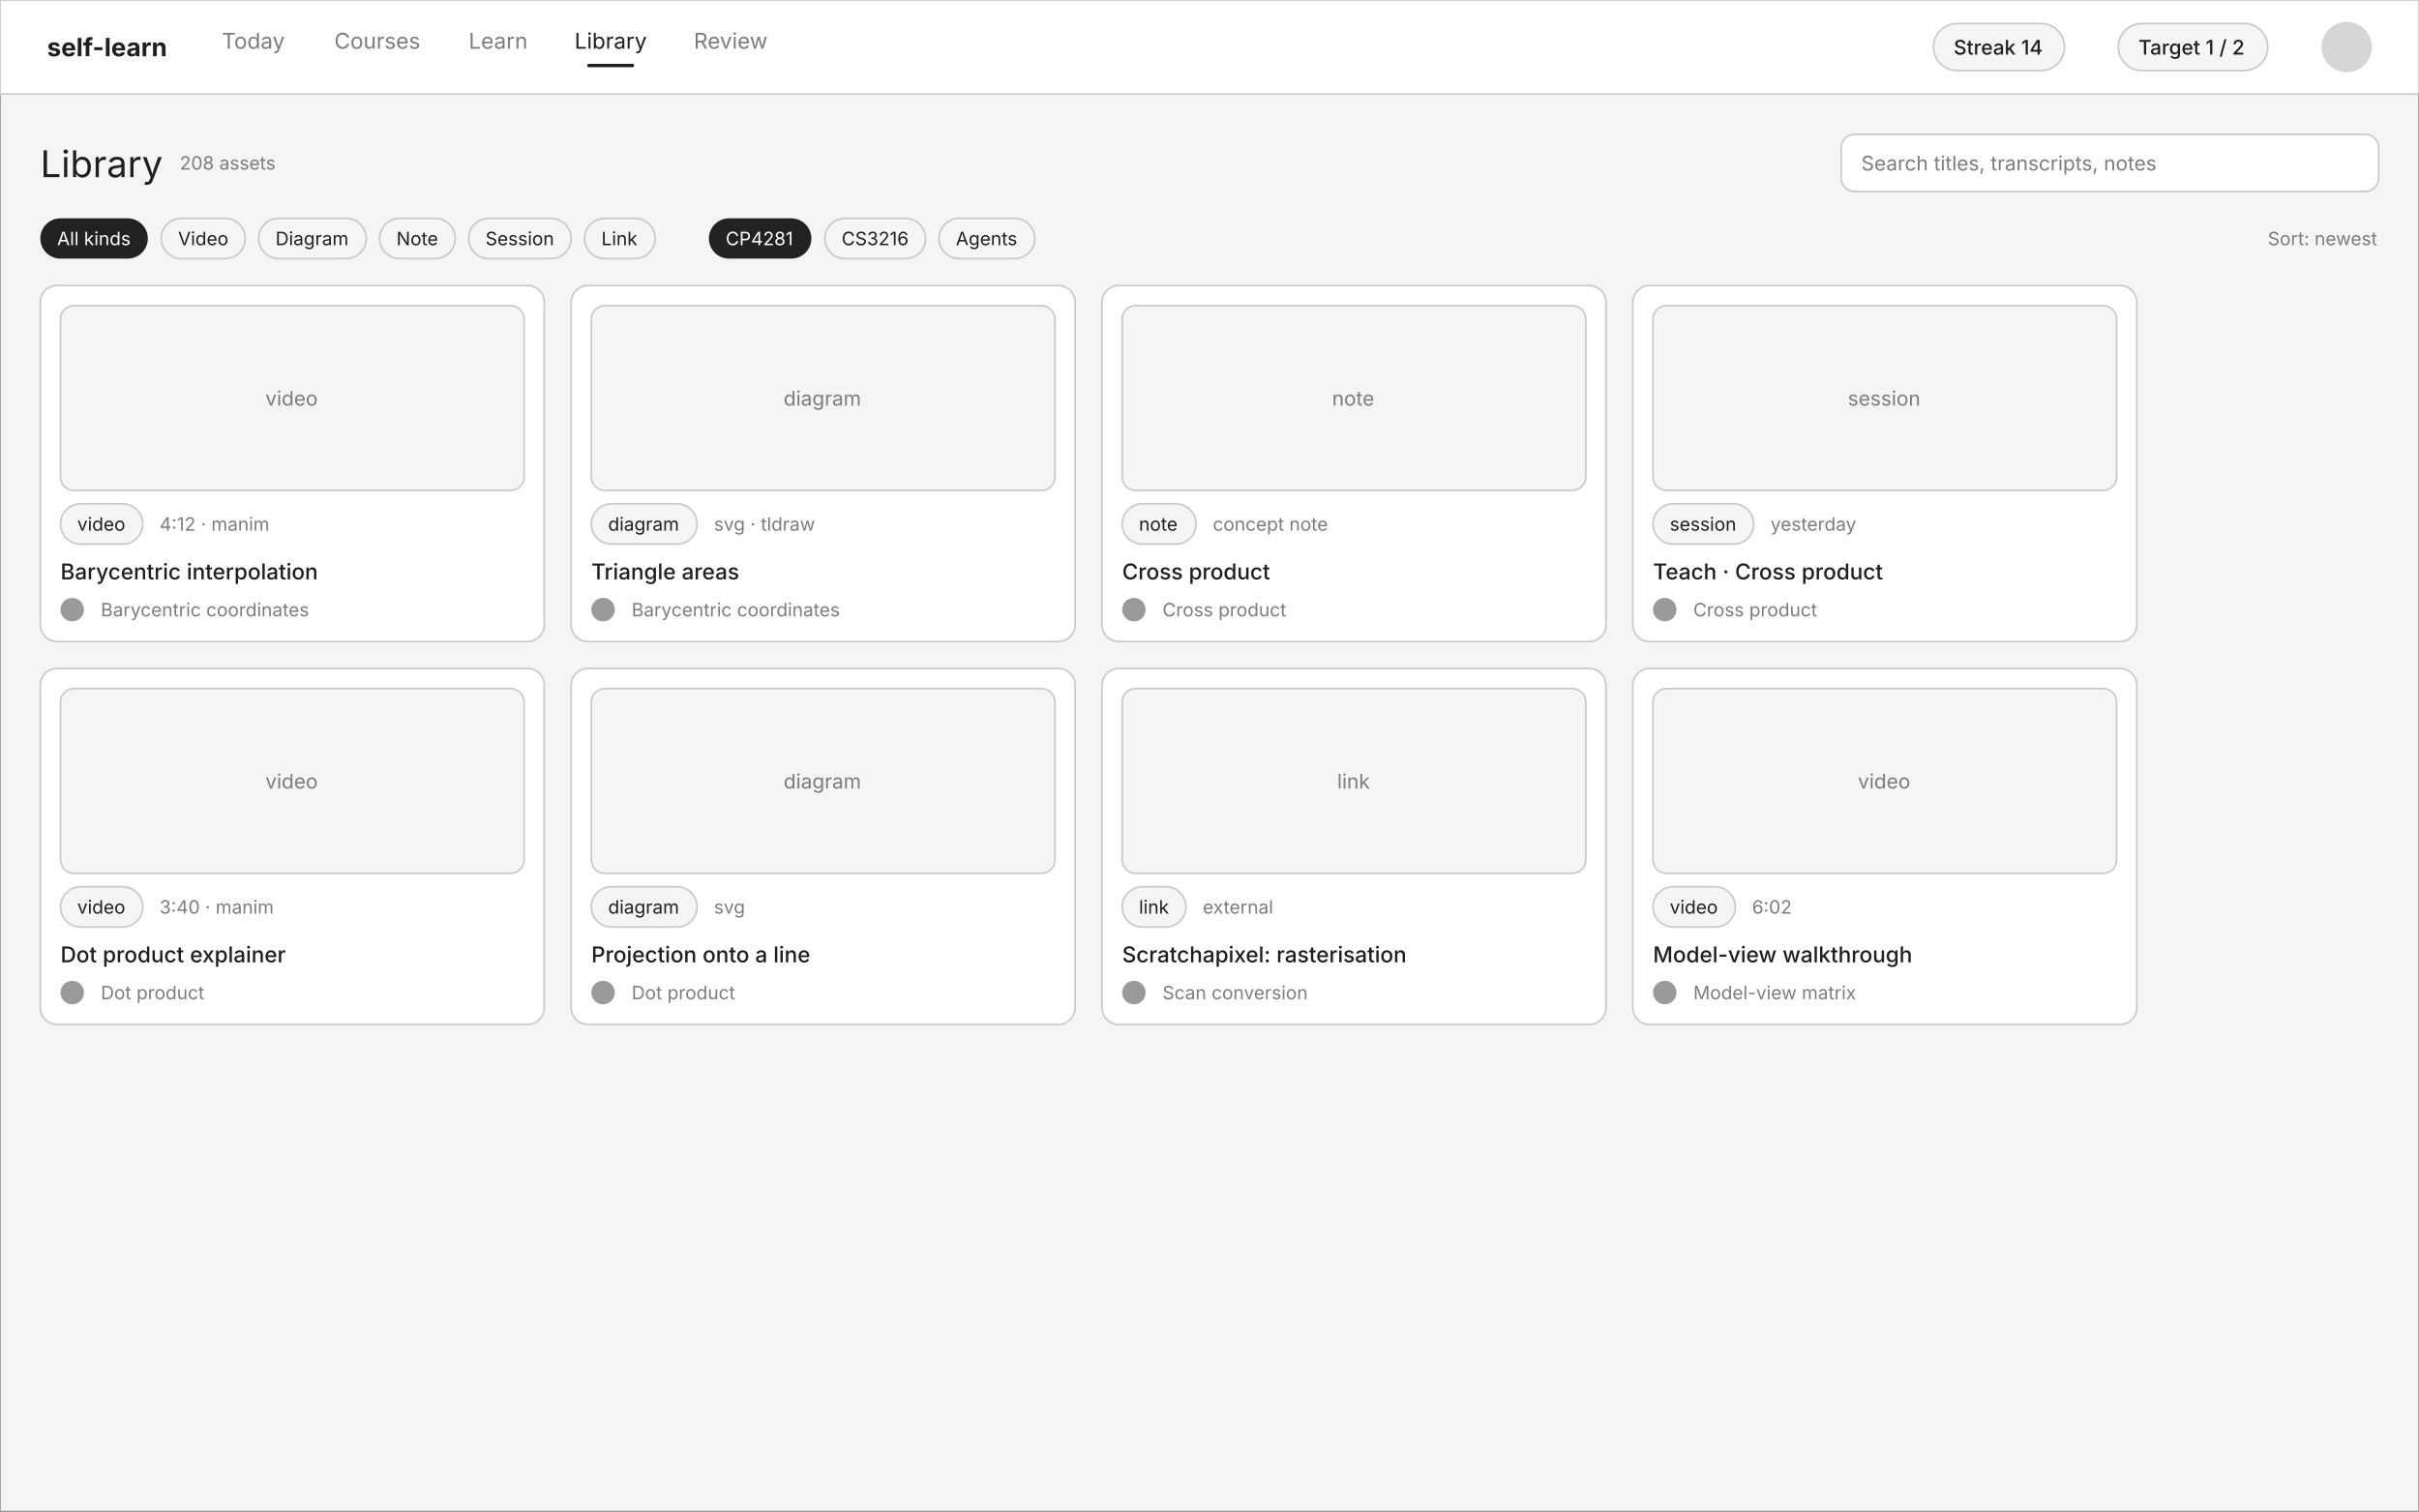
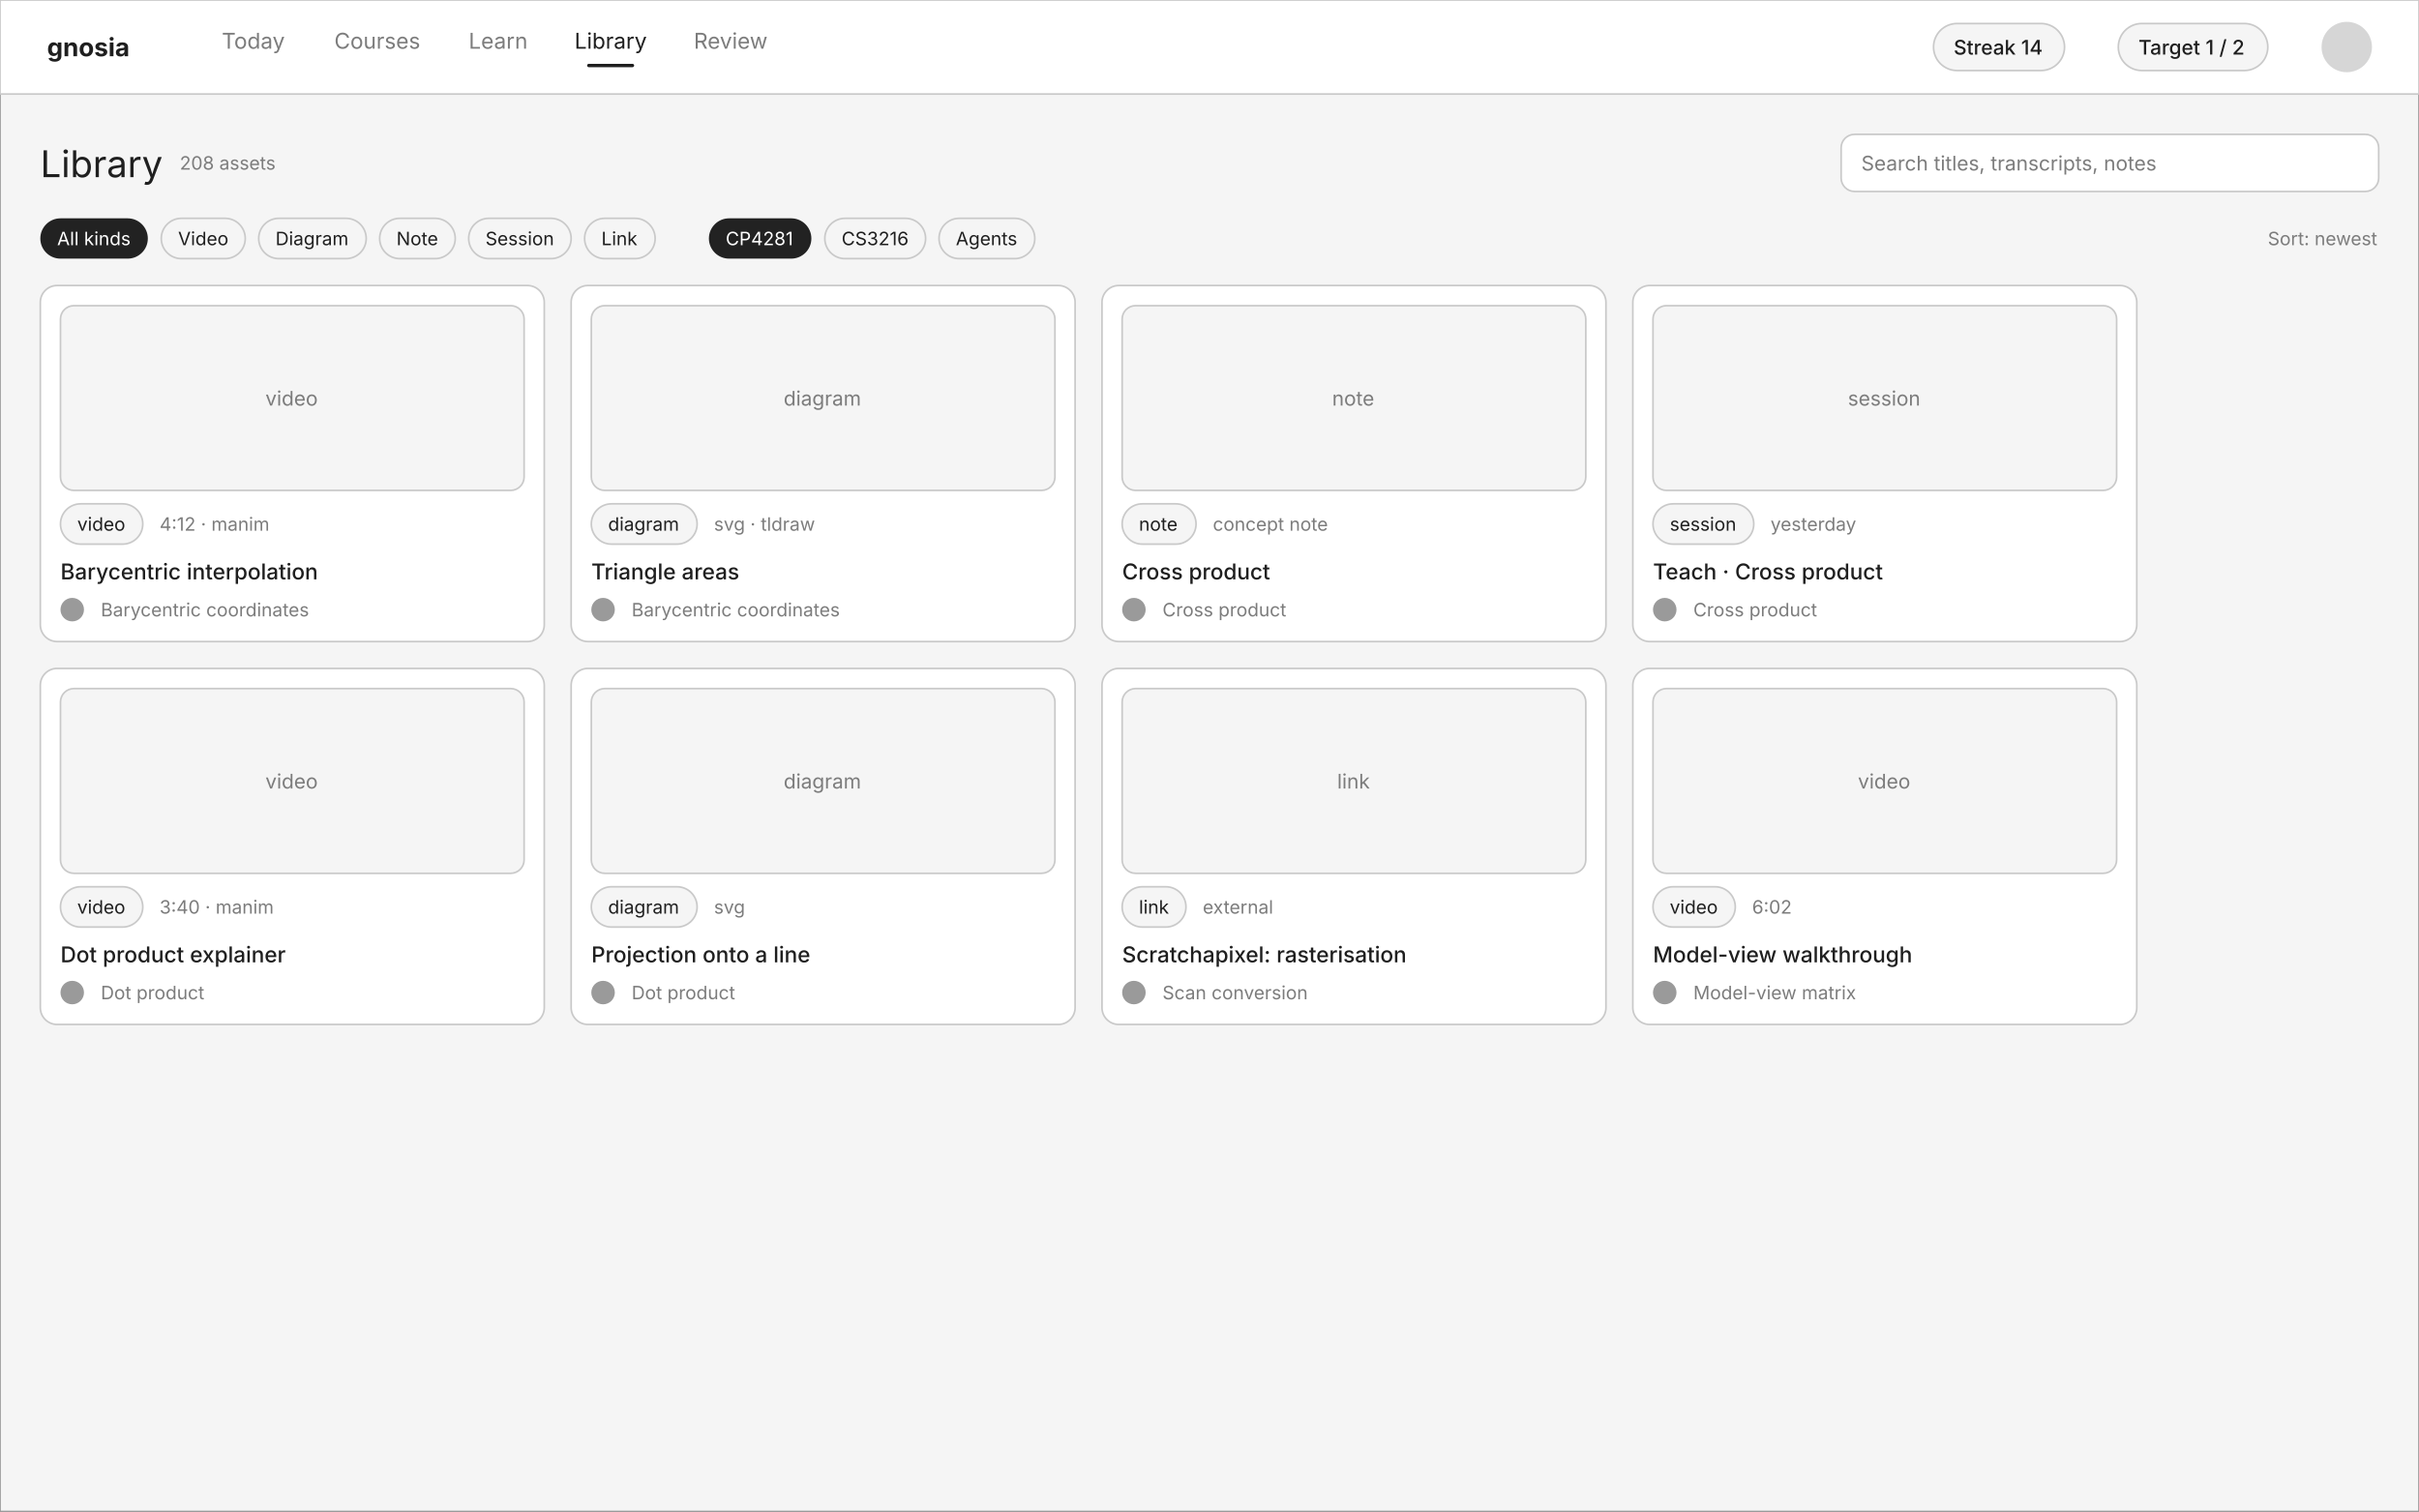
<svg xmlns="http://www.w3.org/2000/svg" width="1440" height="900" viewBox="0 0 1440 900">
  <defs>
    <clipPath id="clip0">
      <rect width="1440" height="900" />
    </clipPath>
  </defs>
  <g>
    <rect width="1440" height="900" fill="#F5F5F5" stroke="#9A9A9A" stroke-width="1" />
    <g clip-path="url(#clip0)">
      <g>
        <rect width="1440" height="56" fill="#FFFFFF" stroke="#C9C9C9" stroke-width="1" />
        <g transform="translate(28, 18.5)">
-           <text x="0" y="15" font-family="Inter" font-size="15" font-weight="700" fill="#1F1F1F">self-learn</text>
+           <text x="0" y="15" font-family="Inter" font-size="15" font-weight="700" fill="#1F1F1F">gnosia</text>
        </g>
        <g transform="translate(132, 16)">
          <g>
            <g>
              <text x="0" y="13" font-family="Inter" font-size="13" fill="#7C7C7C">Today</text>
            </g>
            <g transform="translate(5.5, 22)">
              <rect width="28" height="2" rx="1" ry="1" fill="#FFFFFF" />
            </g>
          </g>
          <g transform="translate(67, 0)">
            <g>
              <text x="0" y="13" font-family="Inter" font-size="13" fill="#7C7C7C">Courses</text>
            </g>
            <g transform="translate(12, 22)">
              <rect width="28" height="2" rx="1" ry="1" fill="#FFFFFF" />
            </g>
          </g>
          <g transform="translate(147, 0)">
            <g>
              <text x="0" y="13" font-family="Inter" font-size="13" fill="#7C7C7C">Learn</text>
            </g>
            <g transform="translate(3.5, 22)">
              <rect width="28" height="2" rx="1" ry="1" fill="#FFFFFF" />
            </g>
          </g>
          <g transform="translate(210, 0)">
            <g>
              <text x="0" y="13" font-family="Inter" font-size="13" fill="#1F1F1F">Library</text>
            </g>
            <g transform="translate(7.5, 22)">
              <rect width="28" height="2" rx="1" ry="1" fill="#1F1F1F" />
            </g>
          </g>
          <g transform="translate(281, 0)">
            <g>
              <text x="0" y="13" font-family="Inter" font-size="13" fill="#7C7C7C">Review</text>
            </g>
            <g transform="translate(8.5, 22)">
              <rect width="28" height="2" rx="1" ry="1" fill="#FFFFFF" />
            </g>
          </g>
        </g>
        <g transform="translate(490, 28)" />
        <g transform="translate(1151, 14)">
          <rect width="78" height="28" rx="14" ry="14" fill="#F5F5F5" stroke="#C9C9C9" stroke-width="1" />
          <g transform="translate(12, 6.5)">
            <text x="0" y="12" font-family="Inter" font-size="12" font-weight="500" fill="#1F1F1F">Streak 14</text>
          </g>
        </g>
        <g transform="translate(1261, 14)">
          <rect width="89" height="28" rx="14" ry="14" fill="#F5F5F5" stroke="#C9C9C9" stroke-width="1" />
          <g transform="translate(12, 6.5)">
            <text x="0" y="12" font-family="Inter" font-size="12" font-weight="500" fill="#1F1F1F">Target 1 / 2</text>
          </g>
        </g>
        <g transform="translate(1382, 13)">
          <ellipse cx="15" cy="15" rx="15" ry="15" fill="#D6D6D6" />
        </g>
      </g>
      <g transform="translate(0, 56)">
        <g transform="translate(24, 24)">
          <g transform="translate(0, 3.5)">
            <text x="0" y="22" font-family="Inter" font-size="22" fill="#1F1F1F">Library</text>
          </g>
          <g transform="translate(83, 10)">
            <text x="0" y="11" font-family="Inter" font-size="11" fill="#7C7C7C">208 assets</text>
          </g>
          <g transform="translate(151, 17)" />
          <g transform="translate(1072, 0)">
            <rect width="320" height="34" rx="8" ry="8" fill="#FFFFFF" stroke="#C9C9C9" stroke-width="1" />
            <g transform="translate(12, 9.5)">
              <text x="0" y="12" font-family="Inter" font-size="12" fill="#7C7C7C">Search titles, transcripts, notes</text>
            </g>
          </g>
        </g>
        <g transform="translate(24, 74)">
          <g>
            <rect width="64" height="24" rx="12" ry="12" fill="#222222" />
            <g transform="translate(10, 5)">
              <text x="0" y="11" font-family="Inter" font-size="11" fill="#FFFFFF">All kinds</text>
            </g>
          </g>
          <g transform="translate(72, 0)">
            <rect width="50" height="24" rx="12" ry="12" fill="#F5F5F5" stroke="#C9C9C9" stroke-width="1" />
            <g transform="translate(10, 5)">
              <text x="0" y="11" font-family="Inter" font-size="11" fill="#1F1F1F">Video</text>
            </g>
          </g>
          <g transform="translate(130, 0)">
            <rect width="64" height="24" rx="12" ry="12" fill="#F5F5F5" stroke="#C9C9C9" stroke-width="1" />
            <g transform="translate(10, 5)">
              <text x="0" y="11" font-family="Inter" font-size="11" fill="#1F1F1F">Diagram</text>
            </g>
          </g>
          <g transform="translate(202, 0)">
            <rect width="45" height="24" rx="12" ry="12" fill="#F5F5F5" stroke="#C9C9C9" stroke-width="1" />
            <g transform="translate(10, 5)">
              <text x="0" y="11" font-family="Inter" font-size="11" fill="#1F1F1F">Note</text>
            </g>
          </g>
          <g transform="translate(255, 0)">
            <rect width="61" height="24" rx="12" ry="12" fill="#F5F5F5" stroke="#C9C9C9" stroke-width="1" />
            <g transform="translate(10, 5)">
              <text x="0" y="11" font-family="Inter" font-size="11" fill="#1F1F1F">Session</text>
            </g>
          </g>
          <g transform="translate(324, 0)">
            <rect width="42" height="24" rx="12" ry="12" fill="#F5F5F5" stroke="#C9C9C9" stroke-width="1" />
            <g transform="translate(10, 5)">
              <text x="0" y="11" font-family="Inter" font-size="11" fill="#1F1F1F">Link</text>
            </g>
          </g>
          <g transform="translate(374, 12)" />
          <g transform="translate(398, 0)">
            <rect width="61" height="24" rx="12" ry="12" fill="#222222" />
            <g transform="translate(10, 5)">
              <text x="0" y="11" font-family="Inter" font-size="11" fill="#FFFFFF">CP4281</text>
            </g>
          </g>
          <g transform="translate(467, 0)">
            <rect width="60" height="24" rx="12" ry="12" fill="#F5F5F5" stroke="#C9C9C9" stroke-width="1" />
            <g transform="translate(10, 5)">
              <text x="0" y="11" font-family="Inter" font-size="11" fill="#1F1F1F">CS3216</text>
            </g>
          </g>
          <g transform="translate(535, 0)">
            <rect width="57" height="24" rx="12" ry="12" fill="#F5F5F5" stroke="#C9C9C9" stroke-width="1" />
            <g transform="translate(10, 5)">
              <text x="0" y="11" font-family="Inter" font-size="11" fill="#1F1F1F">Agents</text>
            </g>
          </g>
          <g transform="translate(600, 12)" />
          <g transform="translate(1326, 5)">
            <text x="0" y="11" font-family="Inter" font-size="11" fill="#7C7C7C">Sort: newest</text>
          </g>
        </g>
        <g transform="translate(24, 114)">
          <g>
            <g>
              <rect width="300" height="212" rx="10" ry="10" fill="#FFFFFF" stroke="#C9C9C9" stroke-width="1" />
              <g transform="translate(12, 12)">
                <rect width="276" height="110" rx="8" ry="8" fill="#F5F5F5" stroke="#C9C9C9" stroke-width="1" />
                <g transform="translate(122, 47.5)">
                  <text x="0" y="12" font-family="Inter" font-size="12" fill="#7C7C7C">video</text>
                </g>
              </g>
              <g transform="translate(12, 130)">
                <g>
                  <rect width="49" height="24" rx="12" ry="12" fill="#F5F5F5" stroke="#C9C9C9" stroke-width="1" />
                  <g transform="translate(10, 5)">
                    <text x="0" y="11" font-family="Inter" font-size="11" fill="#1F1F1F">video</text>
                  </g>
                </g>
                <g transform="translate(59, 5)">
                  <text x="0" y="11" font-family="Inter" font-size="11" fill="#7C7C7C">4:12 · manim</text>
                </g>
              </g>
              <g transform="translate(12, 162)">
                <text x="0" y="13" font-family="Inter" font-size="13" font-weight="500" fill="#1F1F1F">Barycentric interpolation</text>
              </g>
              <g transform="translate(12, 186)">
                <ellipse cx="7" cy="7" rx="7" ry="7" fill="#9A9A9A" />
                <g transform="translate(24, 0)">
                  <text x="0" y="11" font-family="Inter" font-size="11" fill="#7C7C7C">Barycentric coordinates</text>
                </g>
              </g>
            </g>
            <g transform="translate(316, 0)">
              <rect width="300" height="212" rx="10" ry="10" fill="#FFFFFF" stroke="#C9C9C9" stroke-width="1" />
              <g transform="translate(12, 12)">
                <rect width="276" height="110" rx="8" ry="8" fill="#F5F5F5" stroke="#C9C9C9" stroke-width="1" />
                <g transform="translate(114.5, 47.5)">
                  <text x="0" y="12" font-family="Inter" font-size="12" fill="#7C7C7C">diagram</text>
                </g>
              </g>
              <g transform="translate(12, 130)">
                <g>
                  <rect width="63" height="24" rx="12" ry="12" fill="#F5F5F5" stroke="#C9C9C9" stroke-width="1" />
                  <g transform="translate(10, 5)">
                    <text x="0" y="11" font-family="Inter" font-size="11" fill="#1F1F1F">diagram</text>
                  </g>
                </g>
                <g transform="translate(73, 5)">
                  <text x="0" y="11" font-family="Inter" font-size="11" fill="#7C7C7C">svg · tldraw</text>
                </g>
              </g>
              <g transform="translate(12, 162)">
                <text x="0" y="13" font-family="Inter" font-size="13" font-weight="500" fill="#1F1F1F">Triangle areas</text>
              </g>
              <g transform="translate(12, 186)">
                <ellipse cx="7" cy="7" rx="7" ry="7" fill="#9A9A9A" />
                <g transform="translate(24, 0)">
                  <text x="0" y="11" font-family="Inter" font-size="11" fill="#7C7C7C">Barycentric coordinates</text>
                </g>
              </g>
            </g>
            <g transform="translate(632, 0)">
              <rect width="300" height="212" rx="10" ry="10" fill="#FFFFFF" stroke="#C9C9C9" stroke-width="1" />
              <g transform="translate(12, 12)">
                <rect width="276" height="110" rx="8" ry="8" fill="#F5F5F5" stroke="#C9C9C9" stroke-width="1" />
                <g transform="translate(125, 47.5)">
                  <text x="0" y="12" font-family="Inter" font-size="12" fill="#7C7C7C">note</text>
                </g>
              </g>
              <g transform="translate(12, 130)">
                <g>
                  <rect width="44" height="24" rx="12" ry="12" fill="#F5F5F5" stroke="#C9C9C9" stroke-width="1" />
                  <g transform="translate(10, 5)">
                    <text x="0" y="11" font-family="Inter" font-size="11" fill="#1F1F1F">note</text>
                  </g>
                </g>
                <g transform="translate(54, 5)">
                  <text x="0" y="11" font-family="Inter" font-size="11" fill="#7C7C7C">concept note</text>
                </g>
              </g>
              <g transform="translate(12, 162)">
                <text x="0" y="13" font-family="Inter" font-size="13" font-weight="500" fill="#1F1F1F">Cross product</text>
              </g>
              <g transform="translate(12, 186)">
                <ellipse cx="7" cy="7" rx="7" ry="7" fill="#9A9A9A" />
                <g transform="translate(24, 0)">
                  <text x="0" y="11" font-family="Inter" font-size="11" fill="#7C7C7C">Cross product</text>
                </g>
              </g>
            </g>
            <g transform="translate(948, 0)">
              <rect width="300" height="212" rx="10" ry="10" fill="#FFFFFF" stroke="#C9C9C9" stroke-width="1" />
              <g transform="translate(12, 12)">
                <rect width="276" height="110" rx="8" ry="8" fill="#F5F5F5" stroke="#C9C9C9" stroke-width="1" />
                <g transform="translate(116, 47.5)">
                  <text x="0" y="12" font-family="Inter" font-size="12" fill="#7C7C7C">session</text>
                </g>
              </g>
              <g transform="translate(12, 130)">
                <g>
                  <rect width="60" height="24" rx="12" ry="12" fill="#F5F5F5" stroke="#C9C9C9" stroke-width="1" />
                  <g transform="translate(10, 5)">
                    <text x="0" y="11" font-family="Inter" font-size="11" fill="#1F1F1F">session</text>
                  </g>
                </g>
                <g transform="translate(70, 5)">
                  <text x="0" y="11" font-family="Inter" font-size="11" fill="#7C7C7C">yesterday</text>
                </g>
              </g>
              <g transform="translate(12, 162)">
                <text x="0" y="13" font-family="Inter" font-size="13" font-weight="500" fill="#1F1F1F">Teach · Cross product</text>
              </g>
              <g transform="translate(12, 186)">
                <ellipse cx="7" cy="7" rx="7" ry="7" fill="#9A9A9A" />
                <g transform="translate(24, 0)">
                  <text x="0" y="11" font-family="Inter" font-size="11" fill="#7C7C7C">Cross product</text>
                </g>
              </g>
            </g>
          </g>
          <g transform="translate(0, 228)">
            <g>
              <rect width="300" height="212" rx="10" ry="10" fill="#FFFFFF" stroke="#C9C9C9" stroke-width="1" />
              <g transform="translate(12, 12)">
                <rect width="276" height="110" rx="8" ry="8" fill="#F5F5F5" stroke="#C9C9C9" stroke-width="1" />
                <g transform="translate(122, 47.5)">
                  <text x="0" y="12" font-family="Inter" font-size="12" fill="#7C7C7C">video</text>
                </g>
              </g>
              <g transform="translate(12, 130)">
                <g>
                  <rect width="49" height="24" rx="12" ry="12" fill="#F5F5F5" stroke="#C9C9C9" stroke-width="1" />
                  <g transform="translate(10, 5)">
                    <text x="0" y="11" font-family="Inter" font-size="11" fill="#1F1F1F">video</text>
                  </g>
                </g>
                <g transform="translate(59, 5)">
                  <text x="0" y="11" font-family="Inter" font-size="11" fill="#7C7C7C">3:40 · manim</text>
                </g>
              </g>
              <g transform="translate(12, 162)">
                <text x="0" y="13" font-family="Inter" font-size="13" font-weight="500" fill="#1F1F1F">Dot product explainer</text>
              </g>
              <g transform="translate(12, 186)">
                <ellipse cx="7" cy="7" rx="7" ry="7" fill="#9A9A9A" />
                <g transform="translate(24, 0)">
                  <text x="0" y="11" font-family="Inter" font-size="11" fill="#7C7C7C">Dot product</text>
                </g>
              </g>
            </g>
            <g transform="translate(316, 0)">
              <rect width="300" height="212" rx="10" ry="10" fill="#FFFFFF" stroke="#C9C9C9" stroke-width="1" />
              <g transform="translate(12, 12)">
                <rect width="276" height="110" rx="8" ry="8" fill="#F5F5F5" stroke="#C9C9C9" stroke-width="1" />
                <g transform="translate(114.5, 47.5)">
                  <text x="0" y="12" font-family="Inter" font-size="12" fill="#7C7C7C">diagram</text>
                </g>
              </g>
              <g transform="translate(12, 130)">
                <g>
                  <rect width="63" height="24" rx="12" ry="12" fill="#F5F5F5" stroke="#C9C9C9" stroke-width="1" />
                  <g transform="translate(10, 5)">
                    <text x="0" y="11" font-family="Inter" font-size="11" fill="#1F1F1F">diagram</text>
                  </g>
                </g>
                <g transform="translate(73, 5)">
                  <text x="0" y="11" font-family="Inter" font-size="11" fill="#7C7C7C">svg</text>
                </g>
              </g>
              <g transform="translate(12, 162)">
                <text x="0" y="13" font-family="Inter" font-size="13" font-weight="500" fill="#1F1F1F">Projection onto a line</text>
              </g>
              <g transform="translate(12, 186)">
                <ellipse cx="7" cy="7" rx="7" ry="7" fill="#9A9A9A" />
                <g transform="translate(24, 0)">
                  <text x="0" y="11" font-family="Inter" font-size="11" fill="#7C7C7C">Dot product</text>
                </g>
              </g>
            </g>
            <g transform="translate(632, 0)">
              <rect width="300" height="212" rx="10" ry="10" fill="#FFFFFF" stroke="#C9C9C9" stroke-width="1" />
              <g transform="translate(12, 12)">
                <rect width="276" height="110" rx="8" ry="8" fill="#F5F5F5" stroke="#C9C9C9" stroke-width="1" />
                <g transform="translate(128, 47.5)">
                  <text x="0" y="12" font-family="Inter" font-size="12" fill="#7C7C7C">link</text>
                </g>
              </g>
              <g transform="translate(12, 130)">
                <g>
                  <rect width="38" height="24" rx="12" ry="12" fill="#F5F5F5" stroke="#C9C9C9" stroke-width="1" />
                  <g transform="translate(10, 5)">
                    <text x="0" y="11" font-family="Inter" font-size="11" fill="#1F1F1F">link</text>
                  </g>
                </g>
                <g transform="translate(48, 5)">
                  <text x="0" y="11" font-family="Inter" font-size="11" fill="#7C7C7C">external</text>
                </g>
              </g>
              <g transform="translate(12, 162)">
                <text x="0" y="13" font-family="Inter" font-size="13" font-weight="500" fill="#1F1F1F">Scratchapixel: rasterisation</text>
              </g>
              <g transform="translate(12, 186)">
                <ellipse cx="7" cy="7" rx="7" ry="7" fill="#9A9A9A" />
                <g transform="translate(24, 0)">
                  <text x="0" y="11" font-family="Inter" font-size="11" fill="#7C7C7C">Scan conversion</text>
                </g>
              </g>
            </g>
            <g transform="translate(948, 0)">
              <rect width="300" height="212" rx="10" ry="10" fill="#FFFFFF" stroke="#C9C9C9" stroke-width="1" />
              <g transform="translate(12, 12)">
                <rect width="276" height="110" rx="8" ry="8" fill="#F5F5F5" stroke="#C9C9C9" stroke-width="1" />
                <g transform="translate(122, 47.5)">
                  <text x="0" y="12" font-family="Inter" font-size="12" fill="#7C7C7C">video</text>
                </g>
              </g>
              <g transform="translate(12, 130)">
                <g>
                  <rect width="49" height="24" rx="12" ry="12" fill="#F5F5F5" stroke="#C9C9C9" stroke-width="1" />
                  <g transform="translate(10, 5)">
                    <text x="0" y="11" font-family="Inter" font-size="11" fill="#1F1F1F">video</text>
                  </g>
                </g>
                <g transform="translate(59, 5)">
                  <text x="0" y="11" font-family="Inter" font-size="11" fill="#7C7C7C">6:02</text>
                </g>
              </g>
              <g transform="translate(12, 162)">
                <text x="0" y="13" font-family="Inter" font-size="13" font-weight="500" fill="#1F1F1F">Model-view walkthrough</text>
              </g>
              <g transform="translate(12, 186)">
                <ellipse cx="7" cy="7" rx="7" ry="7" fill="#9A9A9A" />
                <g transform="translate(24, 0)">
                  <text x="0" y="11" font-family="Inter" font-size="11" fill="#7C7C7C">Model-view matrix</text>
                </g>
              </g>
            </g>
          </g>
        </g>
      </g>
    </g>
  </g>
</svg>
